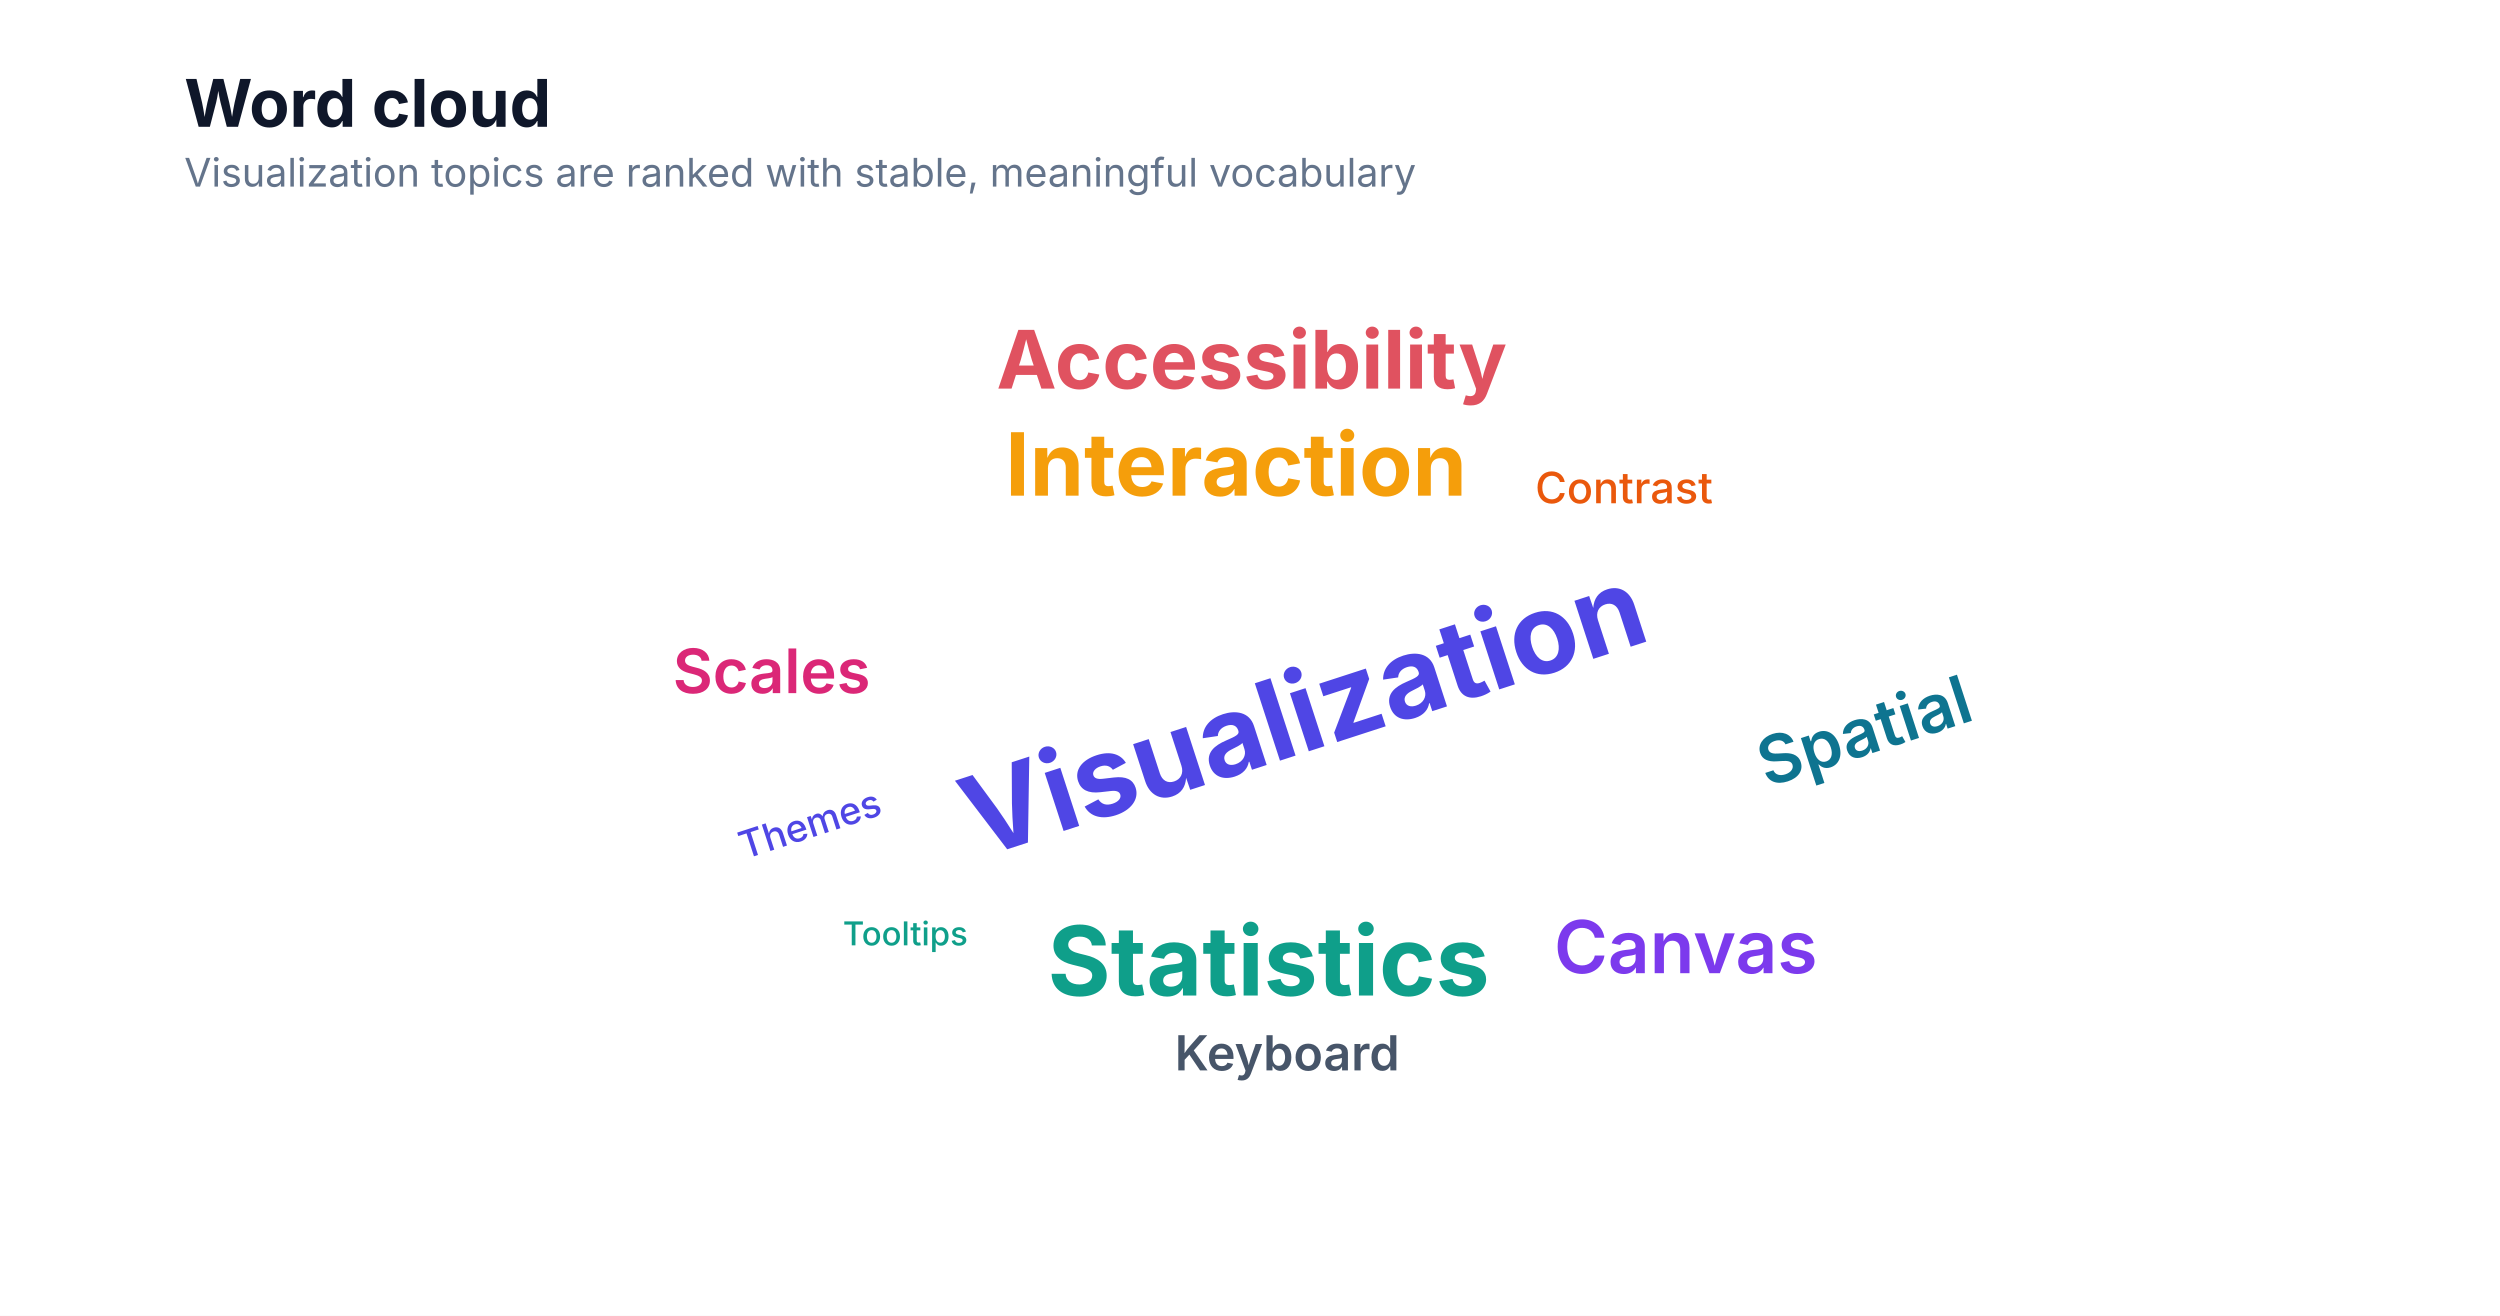
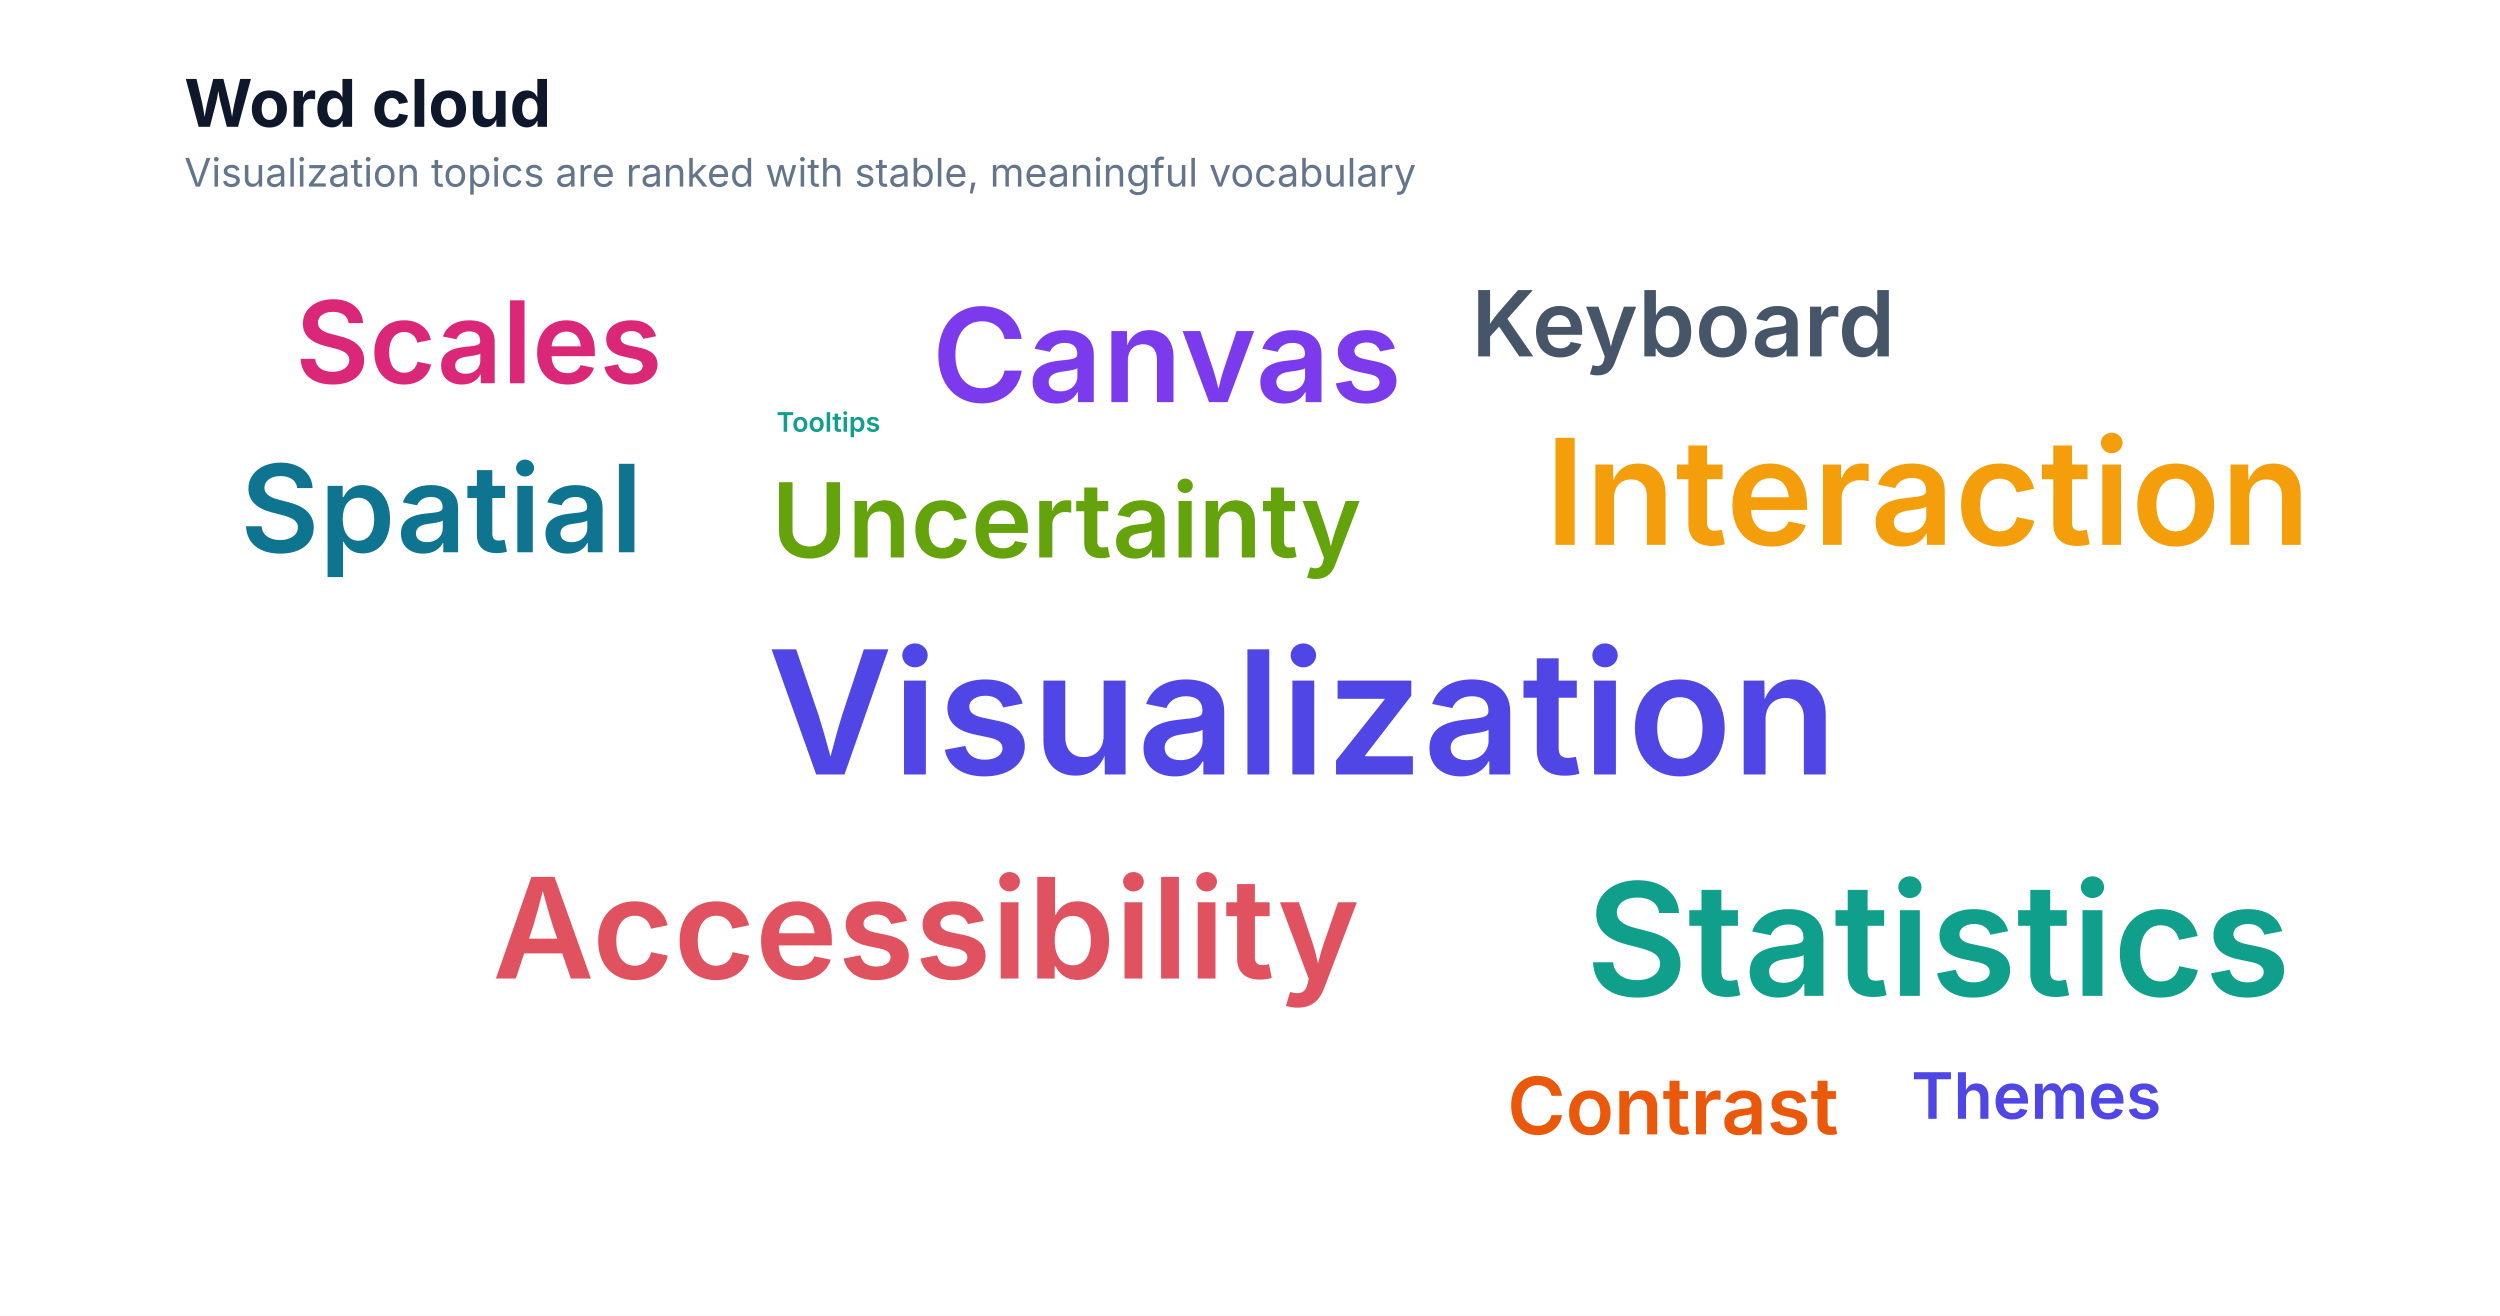
<svg xmlns="http://www.w3.org/2000/svg" width="760" height="400" viewBox="0 0 760 400" role="img" aria-labelledby="title description">
  <defs>
    <clipPath id="clip-1">
      <rect x="56" y="76" width="680" height="280" />
    </clipPath>
  </defs>
  <rect width="100%" height="100%" fill="#ffffff" />
  <g data-scene-node="scene:root">
    <g data-scene-node="layer-0:group" clip-path="url(#clip-1)">
-       <text data-scene-node="layer-0:word-cloud:11" x="275.218" y="283.754" fill="#0f9f8a" font-family="Inter, ui-sans-serif, system-ui, -apple-system, BlinkMacSystemFont, &quot;Segoe UI&quot;, sans-serif" font-size="10" font-weight="520" text-anchor="middle" dominant-baseline="central">Tooltips</text>
-       <text data-scene-node="layer-0:word-cloud:10" x="246.136" y="250.381" fill="#4f46e5" font-family="Inter, ui-sans-serif, system-ui, -apple-system, BlinkMacSystemFont, &quot;Segoe UI&quot;, sans-serif" font-size="11.574" font-weight="534" text-anchor="middle" dominant-baseline="central" transform="rotate(-18 246.136 250.381)">Themes</text>
-       <text data-scene-node="layer-0:word-cloud:9" x="493.701" y="148.215" fill="#ea580c" font-family="Inter, ui-sans-serif, system-ui, -apple-system, BlinkMacSystemFont, &quot;Segoe UI&quot;, sans-serif" font-size="13.148" font-weight="549" text-anchor="middle" dominant-baseline="central">Contrast</text>
-       <text data-scene-node="layer-0:word-cloud:8" x="391.301" y="320.051" fill="#475569" font-family="Inter, ui-sans-serif, system-ui, -apple-system, BlinkMacSystemFont, &quot;Segoe UI&quot;, sans-serif" font-size="14.721" font-weight="563" text-anchor="middle" dominant-baseline="central">Keyboard</text>
-       <text data-scene-node="layer-0:word-cloud:6" x="234.574" y="203.928" fill="#db2777" font-family="Inter, ui-sans-serif, system-ui, -apple-system, BlinkMacSystemFont, &quot;Segoe UI&quot;, sans-serif" font-size="18.656" font-weight="599" text-anchor="middle" dominant-baseline="central">Scales</text>
-       <text data-scene-node="layer-0:word-cloud:5" x="566.645" y="222.032" fill="#0e7490" font-family="Inter, ui-sans-serif, system-ui, -apple-system, BlinkMacSystemFont, &quot;Segoe UI&quot;, sans-serif" font-size="20.23" font-weight="614" text-anchor="middle" dominant-baseline="central" transform="rotate(-18 566.645 222.032)">Spatial</text>
-       <text data-scene-node="layer-0:word-cloud:4" x="512.466" y="287.785" fill="#7c3aed" font-family="Inter, ui-sans-serif, system-ui, -apple-system, BlinkMacSystemFont, &quot;Segoe UI&quot;, sans-serif" font-size="22.197" font-weight="632" text-anchor="middle" dominant-baseline="central">Canvas</text>
-       <text data-scene-node="layer-0:word-cloud:3" x="380.501" y="109.21" fill="#e05260" font-family="Inter, ui-sans-serif, system-ui, -apple-system, BlinkMacSystemFont, &quot;Segoe UI&quot;, sans-serif" font-size="24.557" font-weight="653" text-anchor="middle" dominant-baseline="central">Accessibility</text>
-       <text data-scene-node="layer-0:word-cloud:2" x="375.759" y="141.043" fill="#f59e0b" font-family="Inter, ui-sans-serif, system-ui, -apple-system, BlinkMacSystemFont, &quot;Segoe UI&quot;, sans-serif" font-size="26.525" font-weight="671" text-anchor="middle" dominant-baseline="central">Interaction</text>
-       <text data-scene-node="layer-0:word-cloud:1" x="385.662" y="292.004" fill="#0f9f8a" font-family="Inter, ui-sans-serif, system-ui, -apple-system, BlinkMacSystemFont, &quot;Segoe UI&quot;, sans-serif" font-size="29.279" font-weight="697" text-anchor="middle" dominant-baseline="central">Statistics</text>
-       <text data-scene-node="layer-0:word-cloud:0" x="396" y="216" fill="#4f46e5" font-family="Inter, ui-sans-serif, system-ui, -apple-system, BlinkMacSystemFont, &quot;Segoe UI&quot;, sans-serif" font-size="34" font-weight="740" text-anchor="middle" dominant-baseline="central" transform="rotate(-18 396 216)">Visualization</text>
+       <text data-scene-node="layer-0:word-cloud:0" x="395.916" y="216.427" fill="#4f46e5" font-family="Inter, ui-sans-serif, system-ui, -apple-system, BlinkMacSystemFont, &quot;Segoe UI&quot;, sans-serif" font-size="52.258" font-weight="600" text-anchor="middle" dominant-baseline="central">Visualization</text>
+       <text data-scene-node="layer-0:word-cloud:1" x="589.197" y="285.389" fill="#0f9f8a" font-family="Inter, ui-sans-serif, system-ui, -apple-system, BlinkMacSystemFont, &quot;Segoe UI&quot;, sans-serif" font-size="47.684" font-weight="600" text-anchor="middle" dominant-baseline="central">Statistics</text>
+       <text data-scene-node="layer-0:word-cloud:2" x="586.011" y="149.371" fill="#f59e0b" font-family="Inter, ui-sans-serif, system-ui, -apple-system, BlinkMacSystemFont, &quot;Segoe UI&quot;, sans-serif" font-size="44.752" font-weight="600" text-anchor="middle" dominant-baseline="central">Interaction</text>
+       <text data-scene-node="layer-0:word-cloud:3" x="281.507" y="282.023" fill="#e05260" font-family="Inter, ui-sans-serif, system-ui, -apple-system, BlinkMacSystemFont, &quot;Segoe UI&quot;, sans-serif" font-size="42.505" font-weight="600" text-anchor="middle" dominant-baseline="central">Accessibility</text>
+       <text data-scene-node="layer-0:word-cloud:4" x="354.711" y="107.846" fill="#7c3aed" font-family="Inter, ui-sans-serif, system-ui, -apple-system, BlinkMacSystemFont, &quot;Segoe UI&quot;, sans-serif" font-size="39.598" font-weight="600" text-anchor="middle" dominant-baseline="central">Canvas</text>
+       <text data-scene-node="layer-0:word-cloud:5" x="134.204" y="154.441" fill="#0e7490" font-family="Inter, ui-sans-serif, system-ui, -apple-system, BlinkMacSystemFont, &quot;Segoe UI&quot;, sans-serif" font-size="36.952" font-weight="600" text-anchor="middle" dominant-baseline="central">Spatial</text>
+       <text data-scene-node="layer-0:word-cloud:6" x="145.538" y="103.903" fill="#db2777" font-family="Inter, ui-sans-serif, system-ui, -apple-system, BlinkMacSystemFont, &quot;Segoe UI&quot;, sans-serif" font-size="34.645" font-weight="600" text-anchor="middle" dominant-baseline="central">Scales</text>
+       <text data-scene-node="layer-0:word-cloud:7" x="324.215" y="158.022" fill="#65a30d" font-family="Inter, ui-sans-serif, system-ui, -apple-system, BlinkMacSystemFont, &quot;Segoe UI&quot;, sans-serif" font-size="31.442" font-weight="600" text-anchor="middle" dominant-baseline="central">Uncertainty</text>
+       <text data-scene-node="layer-0:word-cloud:8" x="511.706" y="98.263" fill="#475569" font-family="Inter, ui-sans-serif, system-ui, -apple-system, BlinkMacSystemFont, &quot;Segoe UI&quot;, sans-serif" font-size="27.722" font-weight="600" text-anchor="middle" dominant-baseline="central">Keyboard</text>
+       <text data-scene-node="layer-0:word-cloud:9" x="508.55" y="336.07" fill="#ea580c" font-family="Inter, ui-sans-serif, system-ui, -apple-system, BlinkMacSystemFont, &quot;Segoe UI&quot;, sans-serif" font-size="24.133" font-weight="600" text-anchor="middle" dominant-baseline="central">Contrast</text>
+       <text data-scene-node="layer-0:word-cloud:10" x="619.038" y="333.03" fill="#4f46e5" font-family="Inter, ui-sans-serif, system-ui, -apple-system, BlinkMacSystemFont, &quot;Segoe UI&quot;, sans-serif" font-size="19.456" font-weight="600" text-anchor="middle" dominant-baseline="central">Themes</text>
+       <text data-scene-node="layer-0:word-cloud:11" x="251.843" y="128.277" fill="#0f9f8a" font-family="Inter, ui-sans-serif, system-ui, -apple-system, BlinkMacSystemFont, &quot;Segoe UI&quot;, sans-serif" font-size="8.165" font-weight="600" text-anchor="middle" dominant-baseline="central">Tooltips</text>
    </g>
    <text data-scene-node="chart:title" x="56" y="24" fill="#0f172a" font-family="Inter, ui-sans-serif, system-ui, -apple-system, BlinkMacSystemFont, &quot;Segoe UI&quot;, sans-serif" font-size="20" font-weight="700" text-anchor="start" dominant-baseline="text-before-edge">Word cloud</text>
    <text data-scene-node="chart:subtitle" x="56" y="48" fill="#64748b" font-family="Inter, ui-sans-serif, system-ui, -apple-system, BlinkMacSystemFont, &quot;Segoe UI&quot;, sans-serif" font-size="12" font-weight="400" text-anchor="start" dominant-baseline="text-before-edge">Visualization topics are ranked with stable, meaningful vocabulary</text>
  </g>
</svg>
